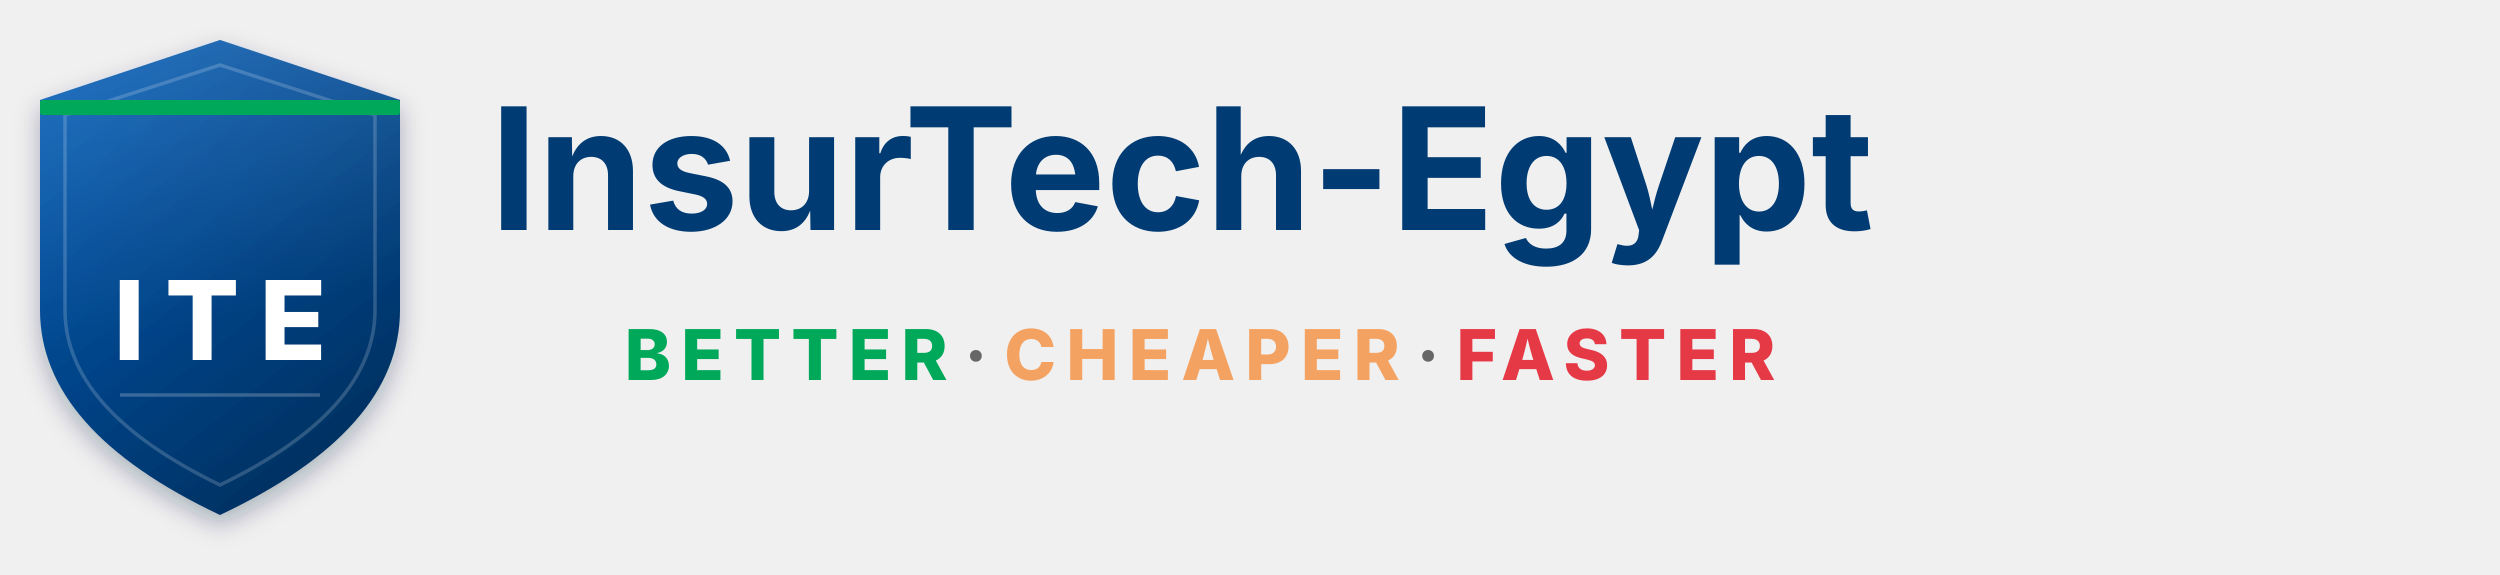
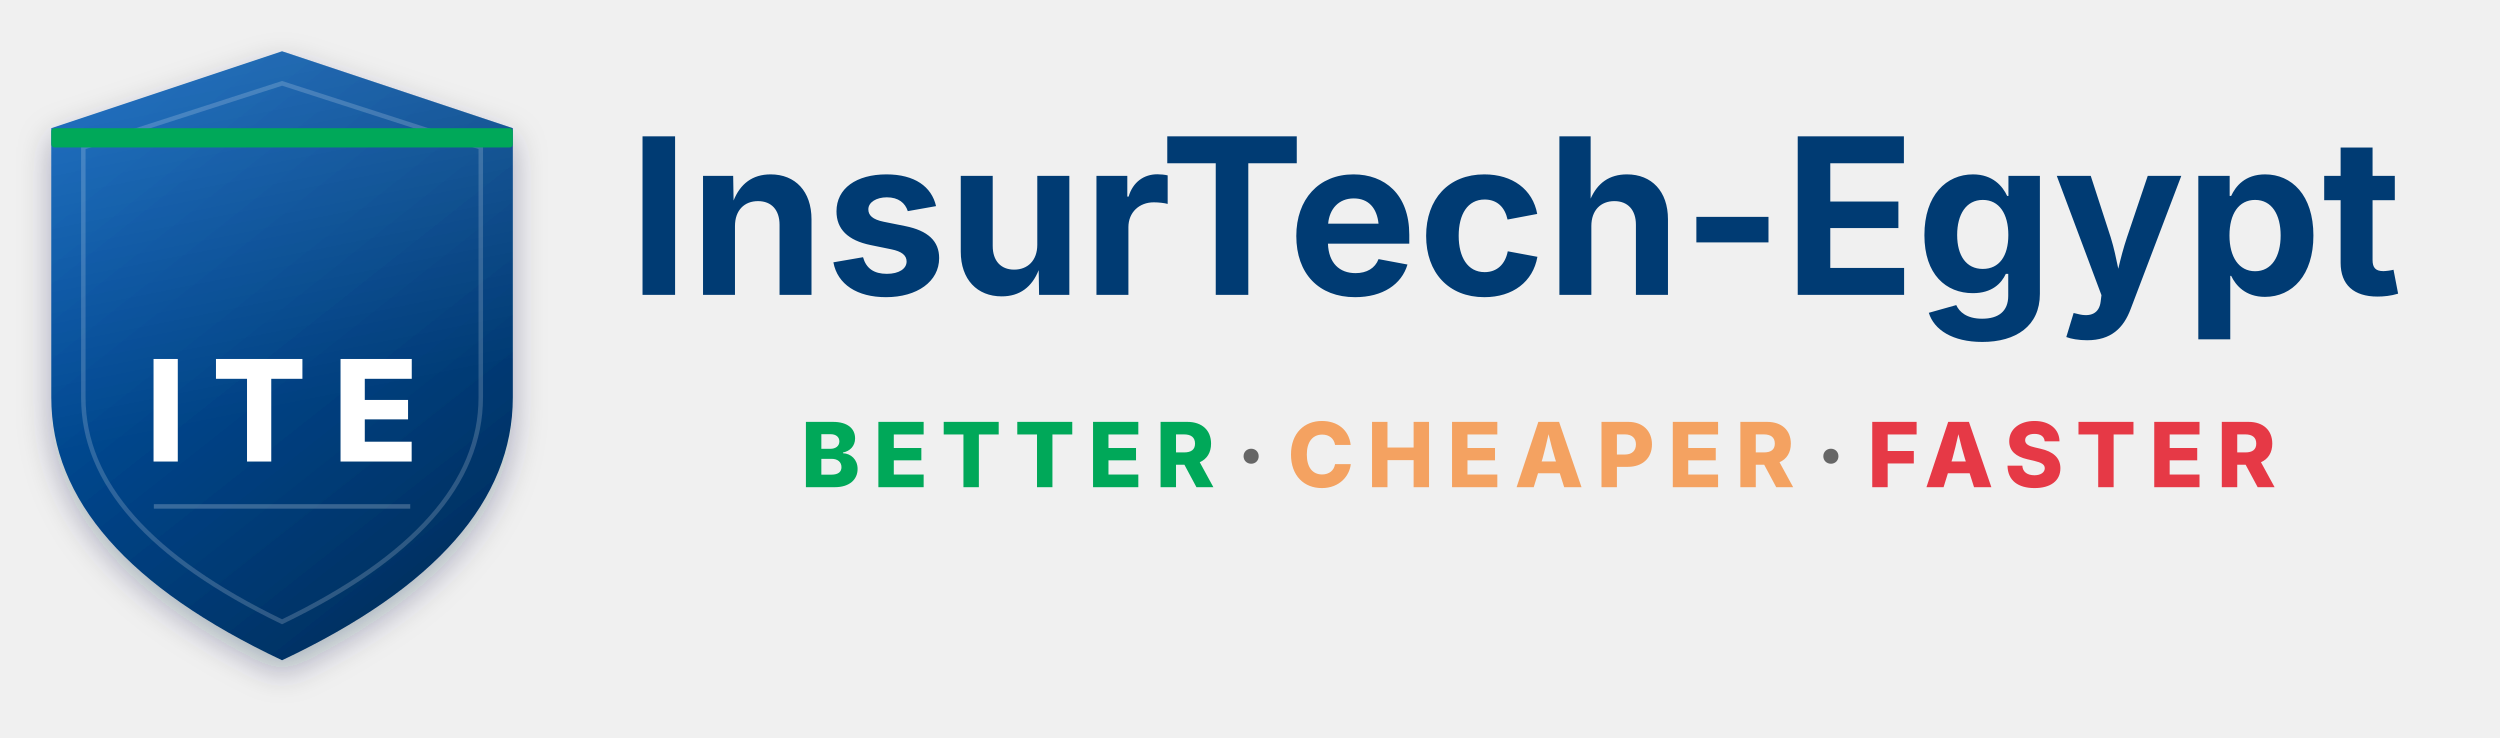
- <svg xmlns="http://www.w3.org/2000/svg" viewBox="0 0 500 115" width="500" height="115">
+ <svg xmlns="http://www.w3.org/2000/svg" viewBox="0 0 390 115" width="390" height="115">
  <defs>
    <linearGradient id="sg" x1="20%" y1="0%" x2="80%" y2="100%">
      <stop offset="0%" stop-color="#0059b3" />
      <stop offset="100%" stop-color="#002d5a" />
    </linearGradient>
    <linearGradient id="sh" x1="0%" y1="0%" x2="10%" y2="65%">
      <stop offset="0%" stop-color="white" stop-opacity="0.15" />
      <stop offset="100%" stop-color="white" stop-opacity="0" />
    </linearGradient>
    <filter id="ds" x="-15%" y="-15%" width="130%" height="140%">
      <feDropShadow dx="0" dy="2" stdDeviation="2.5" flood-color="#001a3d" flood-opacity="0.3" />
    </filter>
    <style>.lf{font-family:'Inter','Roboto',Arial,sans-serif;}</style>
  </defs>
  <path d="M44 8 L80 20 L80 62 Q80 86 44 103 Q8 86 8 62 L8 20 Z" fill="url(#sg)" filter="url(#ds)" />
  <path d="M44 8 L80 20 L80 62 Q80 86 44 103 Q8 86 8 62 L8 20 Z" fill="url(#sh)" />
  <path d="M44 13 L75 23 L75 62 Q75 82 44 97 Q13 82 13 62 L13 23 Z" fill="none" stroke="white" stroke-width="0.7" opacity="0.18" />
  <rect x="8" y="20" width="72" height="3" fill="#00A859" rx="0.5" />
  <text x="44" y="72" class="lf" font-size="22" font-weight="800" fill="white" text-anchor="middle" letter-spacing="4">ITE</text>
  <line x1="24" y1="79" x2="64" y2="79" stroke="white" stroke-width="0.7" opacity="0.22" />
  <text x="98" y="46" class="lf" font-size="34" font-weight="700" fill="#003B73">InsurTech-Egypt</text>
  <text x="240" y="76" class="lf" font-size="14" font-weight="700" letter-spacing="2" text-anchor="middle">
    <tspan fill="#00A859" font-weight="800">BETTER</tspan>
    <tspan fill="#666666" font-weight="700">  ·  </tspan>
    <tspan fill="#F4A261" font-weight="800">CHEAPER</tspan>
    <tspan fill="#666666" font-weight="700">  ·  </tspan>
    <tspan fill="#E63946" font-weight="800">FASTER</tspan>
  </text>
</svg>
